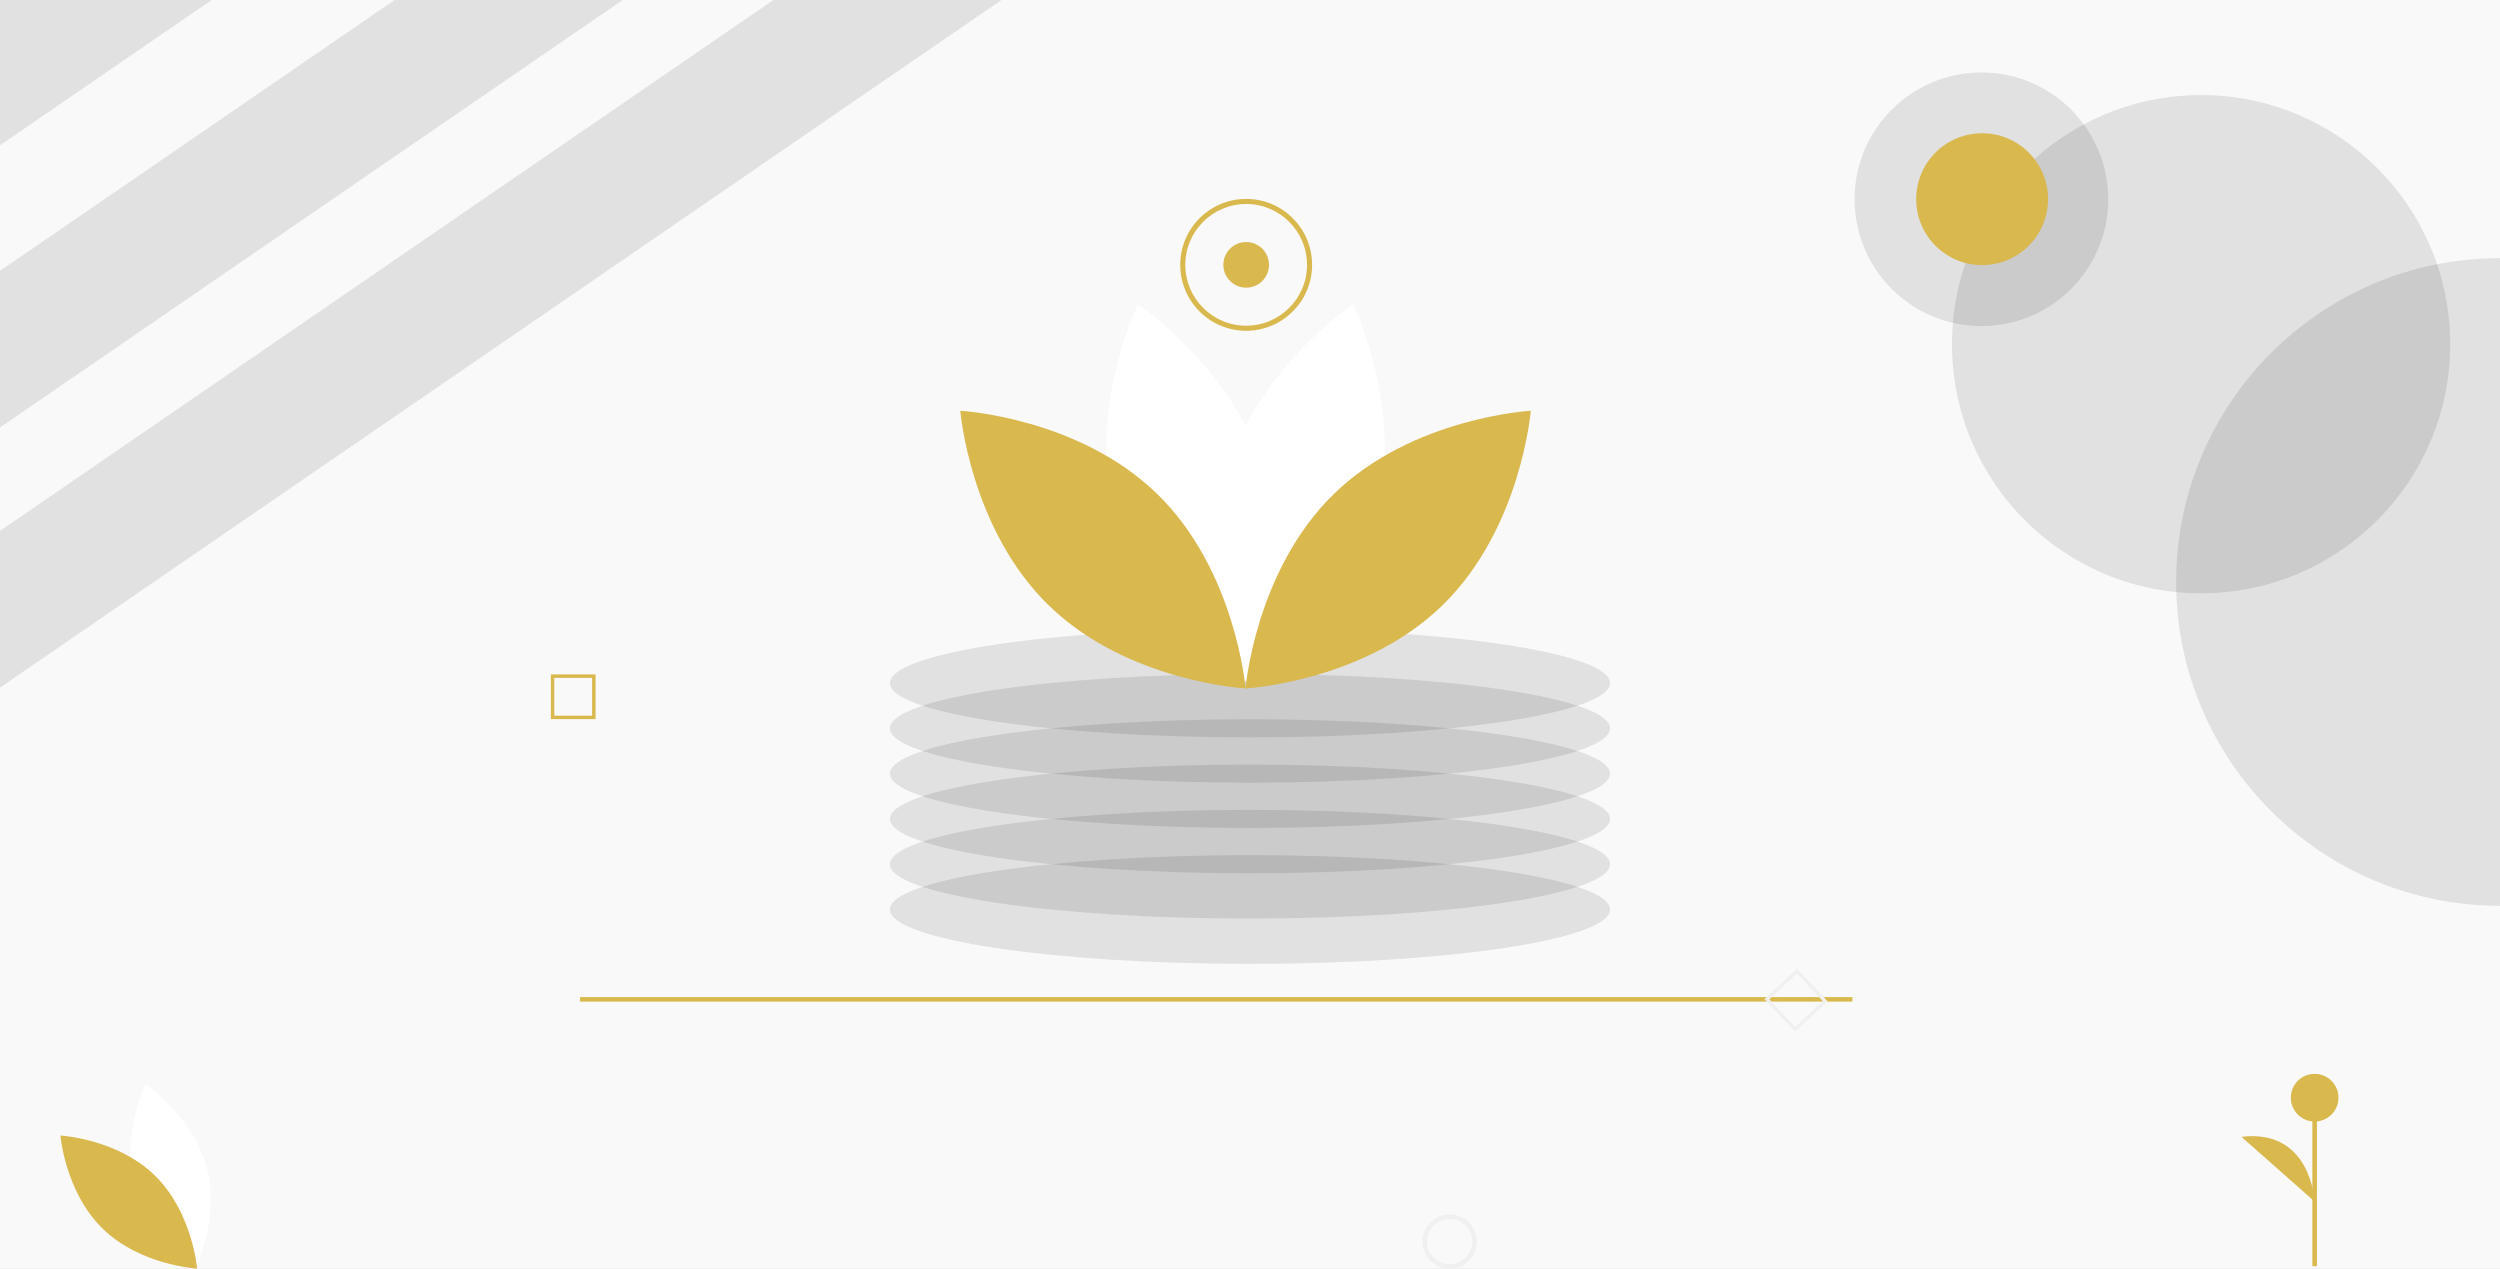
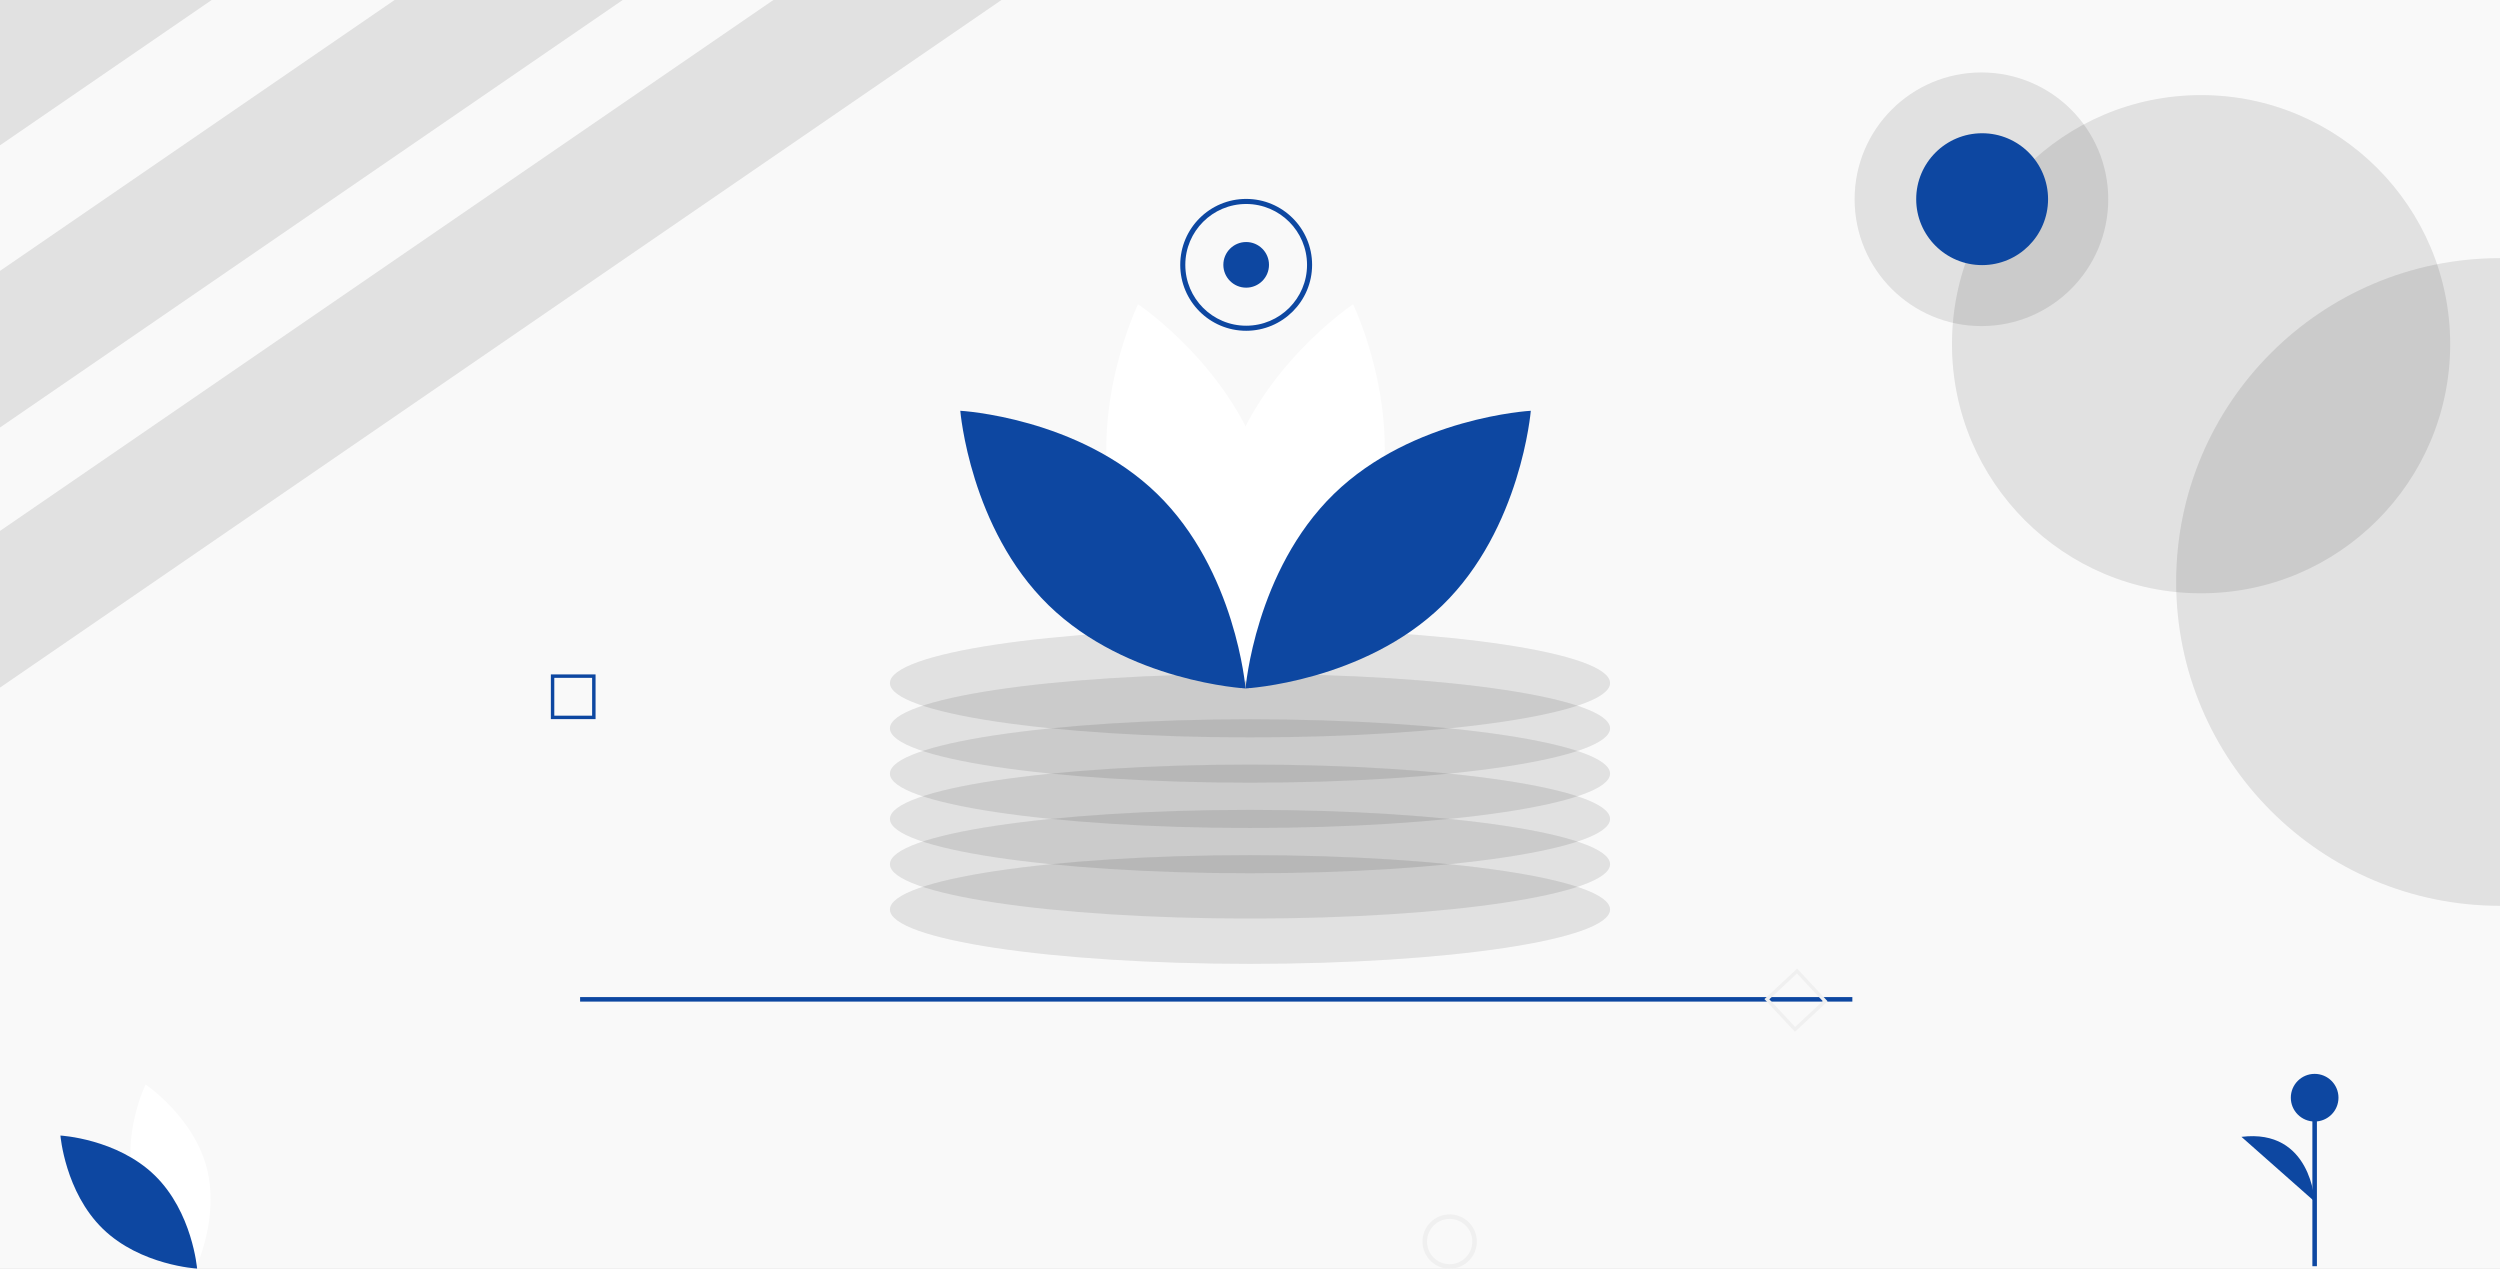
<svg xmlns="http://www.w3.org/2000/svg" data-name="Layer 1" width="1104" height="560.271" viewBox="0 0 1104 560.271">
  <rect width="1104" height="560" fill="#F9F9F9" />
-   <rect x="1021.147" y="484.744" width="2" height="74.411" fill="#d9b84d" />
-   <circle cx="1022.148" cy="484.744" r="10.523" fill="#d9b84d" />
-   <path d="M1070.148,700.469s-1.503-32.332-32.32-28.574" transform="translate(-48 -169.8643)" fill="#d9b84d" />
+   <rect x="1021.147" y="484.744" width="2" height="74.411" fill="#0d47a1" />
+   <circle cx="1022.148" cy="484.744" r="10.523" fill="#0d47a1" />
+   <path d="M1070.148,700.469s-1.503-32.332-32.32-28.574" transform="translate(-48 -169.8643)" fill="#0d47a1" />
  <path d="M107.409,693.734c6.073,22.45,26.875,36.354,26.875,36.354s10.955-22.495,4.882-44.945-26.875-36.354-26.875-36.354S101.335,671.284,107.409,693.734Z" transform="translate(-48 -169.8643)" fill="#fff" />
-   <path d="M116.333,688.91c16.665,16.223,18.7,41.16,18.7,41.16s-24.984-1.364-41.648-17.587S74.684,671.323,74.684,671.323,99.668,672.687,116.333,688.91Z" transform="translate(-48 -169.8643)" fill="#d9b84d" />
+   <path d="M116.333,688.91c16.665,16.223,18.7,41.16,18.7,41.16s-24.984-1.364-41.648-17.587S74.684,671.323,74.684,671.323,99.668,672.687,116.333,688.91Z" transform="translate(-48 -169.8643)" fill="#0d47a1" />
  <polygon points="442.23 0 0 303.64 0 234.46 341.53 0 442.23 0" opacity="0.1" />
  <polygon points="274.97 0 0 188.77 0 119.63 174.26 0 274.97 0" opacity="0.1" />
  <polygon points="93.46 0 0 64.16 0 0 93.46 0" opacity="0.1" />
  <ellipse cx="552" cy="401.637" rx="159" ry="24" opacity="0.1" />
  <ellipse cx="552" cy="381.637" rx="159" ry="24" opacity="0.1" />
  <ellipse cx="552" cy="361.637" rx="159" ry="24" opacity="0.1" />
  <ellipse cx="552" cy="341.637" rx="159" ry="24" opacity="0.1" />
  <ellipse cx="552" cy="321.637" rx="159" ry="24" opacity="0.1" />
  <ellipse cx="552" cy="301.637" rx="159" ry="24" opacity="0.1" />
  <path d="M655.694,398.042c-12.677,46.86-56.097,75.882-56.097,75.882s-22.867-46.954-10.191-93.814,56.097-75.882,56.097-75.882S668.371,351.181,655.694,398.042Z" transform="translate(-48 -169.8643)" fill="#fff" />
  <path d="M540.372,398.042C553.049,444.902,596.469,473.924,596.469,473.924s22.867-46.954,10.191-93.814-56.097-75.882-56.097-75.882S527.696,351.181,540.372,398.042Z" transform="translate(-48 -169.8643)" fill="#fff" />
-   <path d="M559,387.971c34.785,33.862,39.034,85.915,39.034,85.915s-52.149-2.847-86.933-36.709S472.066,351.262,472.066,351.262,524.215,354.109,559,387.971Z" transform="translate(-48 -169.8643)" fill="#d9b84d" />
-   <path d="M637.067,387.971c-34.785,33.862-39.034,85.915-39.034,85.915s52.149-2.847,86.933-36.709S724,351.262,724,351.262,671.851,354.109,637.067,387.971Z" transform="translate(-48 -169.8643)" fill="#d9b84d" />
-   <rect x="256.172" y="440.311" width="561.828" height="2" fill="#d9b84d" />
+   <path d="M559,387.971c34.785,33.862,39.034,85.915,39.034,85.915s-52.149-2.847-86.933-36.709S472.066,351.262,472.066,351.262,524.215,354.109,559,387.971Z" transform="translate(-48 -169.8643)" fill="#0d47a1" />
+   <path d="M637.067,387.971c-34.785,33.862-39.034,85.915-39.034,85.915s52.149-2.847,86.933-36.709S724,351.262,724,351.262,671.851,354.109,637.067,387.971Z" transform="translate(-48 -169.8643)" fill="#0d47a1" />
+   <rect x="256.172" y="440.311" width="561.828" height="2" fill="#0d47a1" />
  <path d="M688.172,730.136a12,12,0,1,1,12-12A12.014,12.014,0,0,1,688.172,730.136Zm0-22a10,10,0,1,0,10,10A10.011,10.011,0,0,0,688.172,708.136Z" transform="translate(-48 -169.8643)" fill="#f0f0f0" />
-   <path d="M311,487.426H291.259V467.684H311ZM292.777,485.907h16.704V469.203h-16.704Z" transform="translate(-48 -169.8643)" fill="#d9b84d" />
+   <path d="M311,487.426H291.259V467.684H311ZM292.777,485.907h16.704V469.203h-16.704Z" transform="translate(-48 -169.8643)" fill="#0d47a1" />
  <path d="M840.644,625.506l-13.465-14.436L841.615,597.604l13.465,14.436ZM829.325,611.144l11.394,12.215,12.215-11.394-11.394-12.215Z" transform="translate(-48 -169.8643)" fill="#f0f0f0" />
  <path d="M1152,283.864v286a143,143,0,1,1,0-286Z" transform="translate(-48 -169.8643)" opacity="0.1" />
  <circle cx="972" cy="152" r="110" opacity="0.1" />
  <circle cx="875" cy="88" r="56" opacity="0.1" />
-   <path d="M923.31,286.937a29.116,29.116,0,1,1,29.116-29.116A29.149,29.149,0,0,1,923.31,286.937Z" transform="translate(-48 -169.8643)" fill="#d9b84d" />
-   <circle cx="550.31" cy="116.956" r="10.079" fill="#d9b84d" />
-   <path d="M598.31,315.937a29.116,29.116,0,1,1,29.116-29.116A29.149,29.149,0,0,1,598.31,315.937Zm0-55.992a26.876,26.876,0,1,0,26.876,26.876A26.907,26.907,0,0,0,598.31,259.944Z" transform="translate(-48 -169.8643)" fill="#d9b84d" />
+   <path d="M923.31,286.937a29.116,29.116,0,1,1,29.116-29.116A29.149,29.149,0,0,1,923.31,286.937Z" transform="translate(-48 -169.8643)" fill="#0d47a1" />
+   <circle cx="550.31" cy="116.956" r="10.079" fill="#0d47a1" />
+   <path d="M598.31,315.937a29.116,29.116,0,1,1,29.116-29.116A29.149,29.149,0,0,1,598.31,315.937Zm0-55.992a26.876,26.876,0,1,0,26.876,26.876A26.907,26.907,0,0,0,598.31,259.944Z" transform="translate(-48 -169.8643)" fill="#0d47a1" />
</svg>
